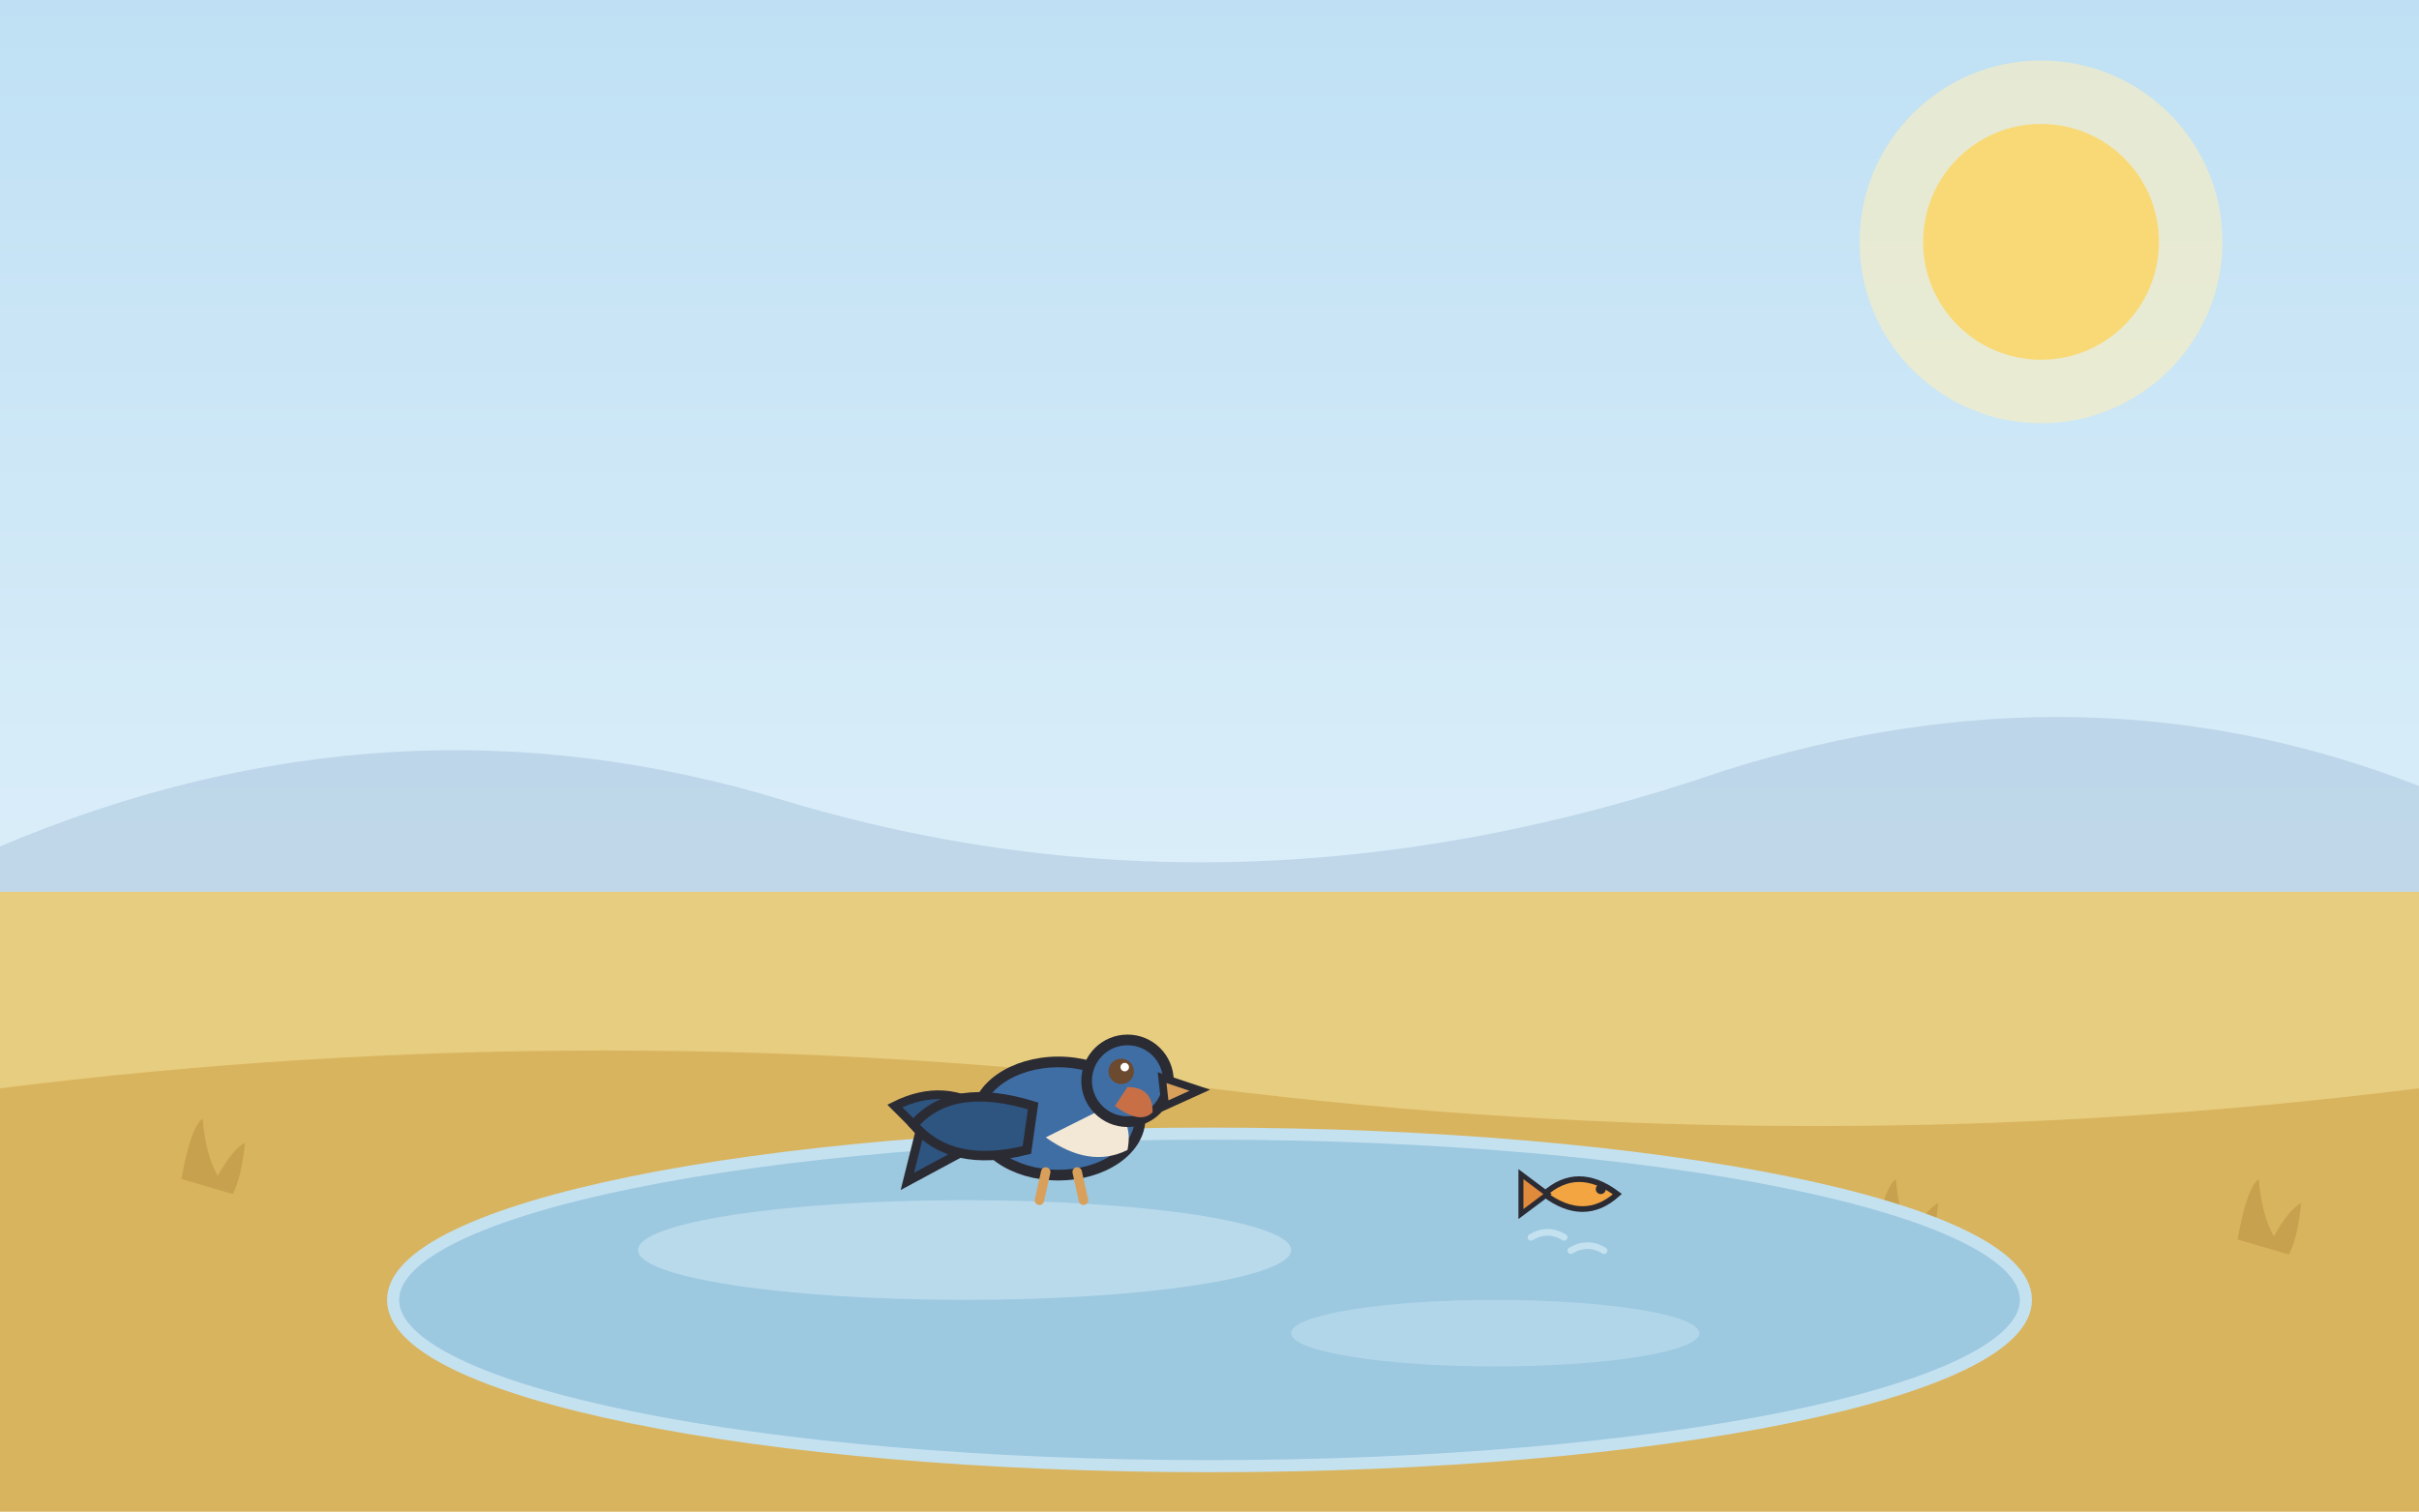
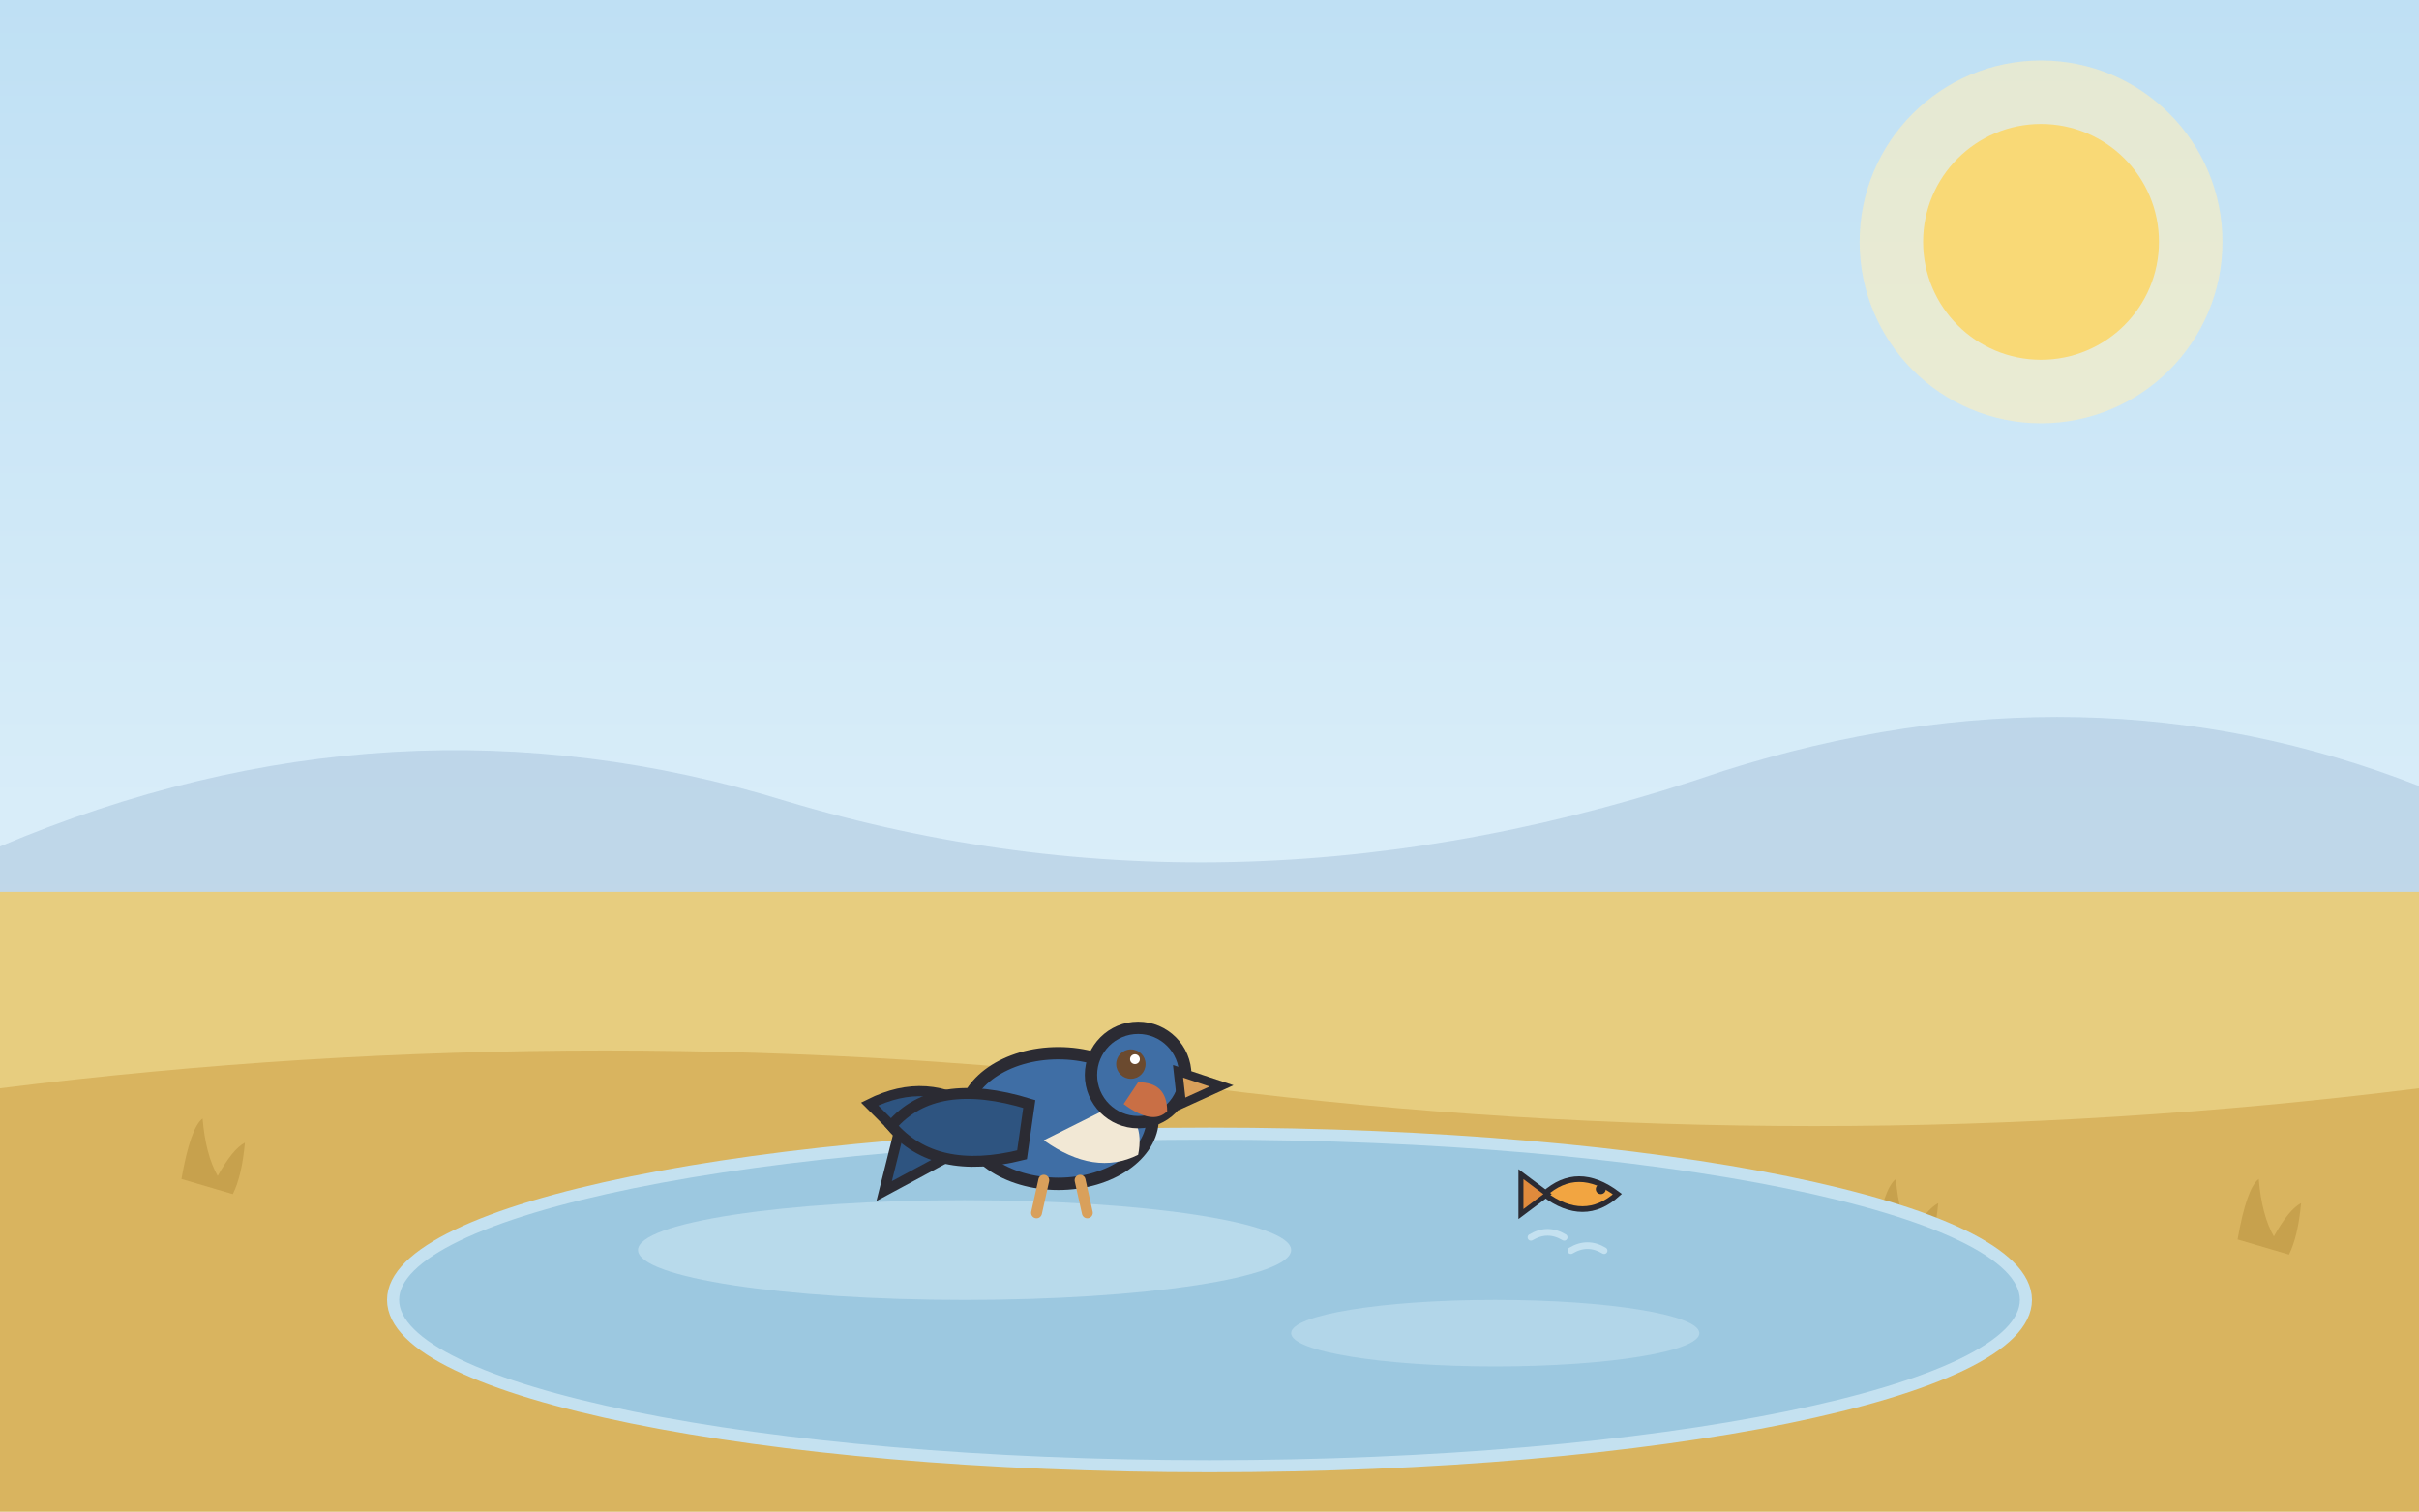
<svg xmlns="http://www.w3.org/2000/svg" viewBox="0 0 1600 1000" role="img">
  <style>
@media (prefers-reduced-motion: no-preference) {
  .anim-idle { animation: idle 3.8s ease-in-out infinite alternate; }
  @keyframes idle { from { transform: translateY(0); } to { transform: translateY(-6px); } }
  .anim-tail { transform-box: fill-box; transform-origin: 100% 20%; animation: tail 2.6s ease-in-out infinite alternate; }
  @keyframes tail { from { transform: rotate(-6deg); } to { transform: rotate(8deg); } }
  .anim-blink { transform-box: fill-box; transform-origin: center; animation: blink 5.2s infinite; }
  @keyframes blink { 0%, 93%, 100% { transform: scaleY(1); } 95%, 97% { transform: scaleY(0.12); } }
  .anim-glow { transform-box: fill-box; transform-origin: center; animation: glow 4.2s ease-in-out infinite alternate; }
  @keyframes glow { from { transform: scale(1); opacity: 0.5; } to { transform: scale(1.08); opacity: 0.75; } }
  .anim-shimmer { animation: shimmer 5s ease-in-out infinite alternate; }
  @keyframes shimmer { from { opacity: 0.62; } to { opacity: 0.92; } }
  .anim-grass { transform-box: fill-box; transform-origin: 50% 100%; animation: sway 3.2s ease-in-out infinite alternate; }
  .anim-canopy { transform-box: fill-box; transform-origin: 50% 100%; animation: sway 5.6s ease-in-out infinite alternate; }
  @keyframes sway { from { transform: rotate(-1.8deg); } to { transform: rotate(2.2deg); } }
  .anim-rain { animation: rainfall 1.15s linear infinite; }
  @keyframes rainfall { from { transform: translateY(-32px); opacity: 0.85; } 75% { opacity: 0.55; } to { transform: translateY(72px); opacity: 0; } }
  .anim-ripple { transform-box: fill-box; transform-origin: center; animation: ripple 3.4s ease-in-out infinite alternate; }
  @keyframes ripple { from { transform: scale(1); opacity: 0.8; } to { transform: scale(1.18); opacity: 0.55; } }
  .anim-drip { animation: drip 1s ease-in infinite; }
  @keyframes drip { from { transform: translateY(-12px); opacity: 0.95; } to { transform: translateY(28px); opacity: 0; } }
  .anim-flow { stroke-dasharray: 26 20; animation: flow 0.8s linear infinite; }
  @keyframes flow { from { stroke-dashoffset: 0; } to { stroke-dashoffset: -46; } }
  .anim-splash { transform-box: fill-box; transform-origin: 50% 100%; animation: splashPulse 1.7s ease-in-out infinite alternate; }
  @keyframes splashPulse { from { transform: scale(0.97); } to { transform: scale(1.05); } }
  .anim-strain { transform-box: fill-box; transform-origin: center; animation: strain 0.9s ease-in-out infinite alternate; }
  @keyframes strain { from { transform: translateX(-5px); } to { transform: translateX(4px); } }
  .anim-float { transform-box: fill-box; transform-origin: center; animation: floaty 2.6s ease-in-out infinite alternate; }
  @keyframes floaty { from { transform: translateY(0) scale(1); } to { transform: translateY(-12px) scale(1.08); } }
  .anim-wave { animation: wave 2.4s ease-in-out infinite; opacity: 0; }
  @keyframes wave { 0% { opacity: 0; } 30% { opacity: 0.9; } 60%, 100% { opacity: 0; } }
  .anim-cloud { animation: cloudDrift 9s ease-in-out infinite alternate; }
  @keyframes cloudDrift { from { transform: translateX(-18px); } to { transform: translateX(22px); } }
  .tap-target { cursor: pointer; }
  .tap-target.tap-play { transform-box: fill-box; transform-origin: 50% 85%; animation: tapWiggle 0.7s ease-in-out; }
  .tap-target[data-tap="puddle"].tap-play { transform-origin: center; animation: tapSplash 0.85s ease-out; }
  .tap-target[data-tap="sun"].tap-play { transform-origin: center; animation: tapPulse 0.6s ease-in-out; }
  .tap-target[data-tap="tree"].tap-play { transform-origin: 50% 100%; animation: tapShake 0.7s ease-in-out; }
  @keyframes tapWiggle { 0% { transform: rotate(0); } 25% { transform: rotate(-4deg) scale(1.03); } 55% { transform: rotate(3deg) scale(1.04); } 80% { transform: rotate(-1.5deg); } 100% { transform: rotate(0); } }
  @keyframes tapSplash { 0% { transform: scale(1); } 40% { transform: scale(1.06, 0.94); } 70% { transform: scale(0.97, 1.03); } 100% { transform: scale(1); } }
  @keyframes tapPulse { 0% { transform: scale(1); } 50% { transform: scale(1.12); } 100% { transform: scale(1); } }
  @keyframes tapShake { 0% { transform: rotate(0); } 20% { transform: rotate(2.4deg); } 45% { transform: rotate(-2deg); } 70% { transform: rotate(1.2deg); } 100% { transform: rotate(0); } }
  .tap-burst { opacity: 0; }
  .tap-target.tap-play .tap-burst { opacity: 1; }
  .tap-target.tap-play .tap-burst circle { animation: burstUp 0.6s ease-out forwards; }
  @keyframes burstUp { from { transform: translateY(0); opacity: 0.95; } to { transform: translateY(-90px); opacity: 0; } }
}
</style>
  <defs>
    <linearGradient id="sky" x1="0" y1="0" x2="0" y2="1">
      <stop offset="0" stop-color="#bfe0f4" />
      <stop offset="1" stop-color="#eef8fd" />
    </linearGradient>
  </defs>
  <rect width="1600" height="1000" fill="url(#sky)" />
  <g class="tap-target" data-tap="sun">
    <circle class="anim-glow" cx="1350" cy="160" r="120" fill="#fdeebc" opacity="0.6" />
    <circle cx="1350" cy="160" r="78" fill="#f9d976" />
  </g>
  <path d="M 0 560 q 260 -110 520 -30 q 300 90 620 -20 q 240 -76 460 10 L 1600 640 L 0 640 Z" fill="#a9c4dd" opacity="0.55" />
  <rect x="0" y="590" width="1600" height="410" fill="#e7cd7f" />
  <path d="M 0 720 q 400 -50 800 0 q 400 50 800 0 L 1600 1000 L 0 1000 Z" fill="#d9b45f" />
  <g class="anim-grass" style="animation-delay:1.00s">
    <path d="M 120 780 q 6 -34 14 -40 q 2 24 10 38 q 10 -18 18 -22 q -2 22 -8 34 z" fill="#c39c48" opacity="0.8" />
  </g>
  <g class="anim-grass" style="animation-delay:0.50s">
    <path d="M 380 860 q 6 -34 14 -40 q 2 24 10 38 q 10 -18 18 -22 q -2 22 -8 34 z" fill="#c39c48" opacity="0.8" />
  </g>
  <g class="anim-grass" style="animation-delay:2.50s">
    <path d="M 660 780 q 6 -34 14 -40 q 2 24 10 38 q 10 -18 18 -22 q -2 22 -8 34 z" fill="#c39c48" opacity="0.8" />
  </g>
  <g class="anim-grass" style="animation-delay:1.50s">
    <path d="M 940 820 q 6 -34 14 -40 q 2 24 10 38 q 10 -18 18 -22 q -2 22 -8 34 z" fill="#c39c48" opacity="0.8" />
  </g>
  <g class="anim-grass" style="animation-delay:0.00s">
    <path d="M 1240 820 q 6 -34 14 -40 q 2 24 10 38 q 10 -18 18 -22 q -2 22 -8 34 z" fill="#c39c48" opacity="0.8" />
  </g>
  <g class="anim-grass" style="animation-delay:0.00s">
    <path d="M 1480 820 q 6 -34 14 -40 q 2 24 10 38 q 10 -18 18 -22 q -2 22 -8 34 z" fill="#c39c48" opacity="0.8" />
  </g>
  <g class="tap-target" data-tap="lake">
    <ellipse cx="800" cy="860" rx="540" ry="110" fill="#9cc8e0" stroke="#c4e1f0" stroke-width="8" />
    <ellipse class="anim-ripple" cx="638" cy="827" rx="216" ry="33" fill="#c4e1f0" opacity="0.7" />
    <ellipse class="anim-ripple" style="animation-delay:1.4s" cx="989" cy="882" rx="135" ry="22" fill="#c4e1f0" opacity="0.55" />
  </g>
-   <g transform="translate(700 740) scale(2.08 2.08)">
+   <g transform="translate(700 740) scale(2.4 2.4)">
    <g class="tap-target" data-tap="lulu" data-mood="happy">
      <g class="anim-idle" style="animation-delay:0.00s; animation-duration: 2.2s">
        <path d="M -22 6 l -26 14 l 4 -16 l -8 -8 q 16 -8 30 2 z" fill="#2e5480" stroke="#2b2b33" stroke-width="2.8" />
        <ellipse cx="0" cy="0" rx="26" ry="18" fill="#3f6ea5" stroke="#2b2b33" stroke-width="3.4" />
        <path d="M -4 6 q 14 10 26 4 q 2 -10 -6 -14 z" fill="#f2e8d5" />
        <path d="M -8 -4 q -26 -8 -38 6 q 12 14 36 8 z" fill="#2e5480" stroke="#2b2b33" stroke-width="3" />
        <circle cx="22" cy="-12" r="13" fill="#3f6ea5" stroke="#2b2b33" stroke-width="3.4" />
        <path d="M 18 -4 q 8 6 12 2 q 0 -8 -8 -8 z" fill="#c96f45" />
        <path d="M 33 -13 l 12 4 l -11 5 z" fill="#d9a05b" stroke="#2b2b33" stroke-width="2.4" />
        <g transform="translate(20 -15)">
          <g class="anim-blink">
            <circle cx="0" cy="0" r="4.05" fill="#6b4a2f" />
            <circle cx="1.125" cy="-1.35" r="1.35" fill="#fff" />
          </g>
        </g>
        <path d="M -4 17 l -2 9 M 6 17 l 2 9" stroke="#d9a05b" stroke-width="3" stroke-linecap="round" />
      </g>
    </g>
  </g>
  <g transform="translate(1050 790) scale(1.1)">
    <g class="tap-target" data-tap="fish">
      <g class="anim-float" style="animation-duration:2s">
        <path d="M -26 0 q 20 -18 44 0 q -20 18 -44 0 z" fill="#f2a541" stroke="#2b2b33" stroke-width="3.4" />
        <path d="M -24 0 l -16 -12 l 0 24 z" fill="#e08a3c" stroke="#2b2b33" stroke-width="3" />
        <circle cx="8" cy="-3" r="3" fill="#2b2b33" />
        <path d="M -34 26 q 10 -6 20 0 M -10 34 q 10 -6 20 0" stroke="#c4e1f0" stroke-width="4" fill="none" stroke-linecap="round" />
      </g>
    </g>
  </g>
</svg>
